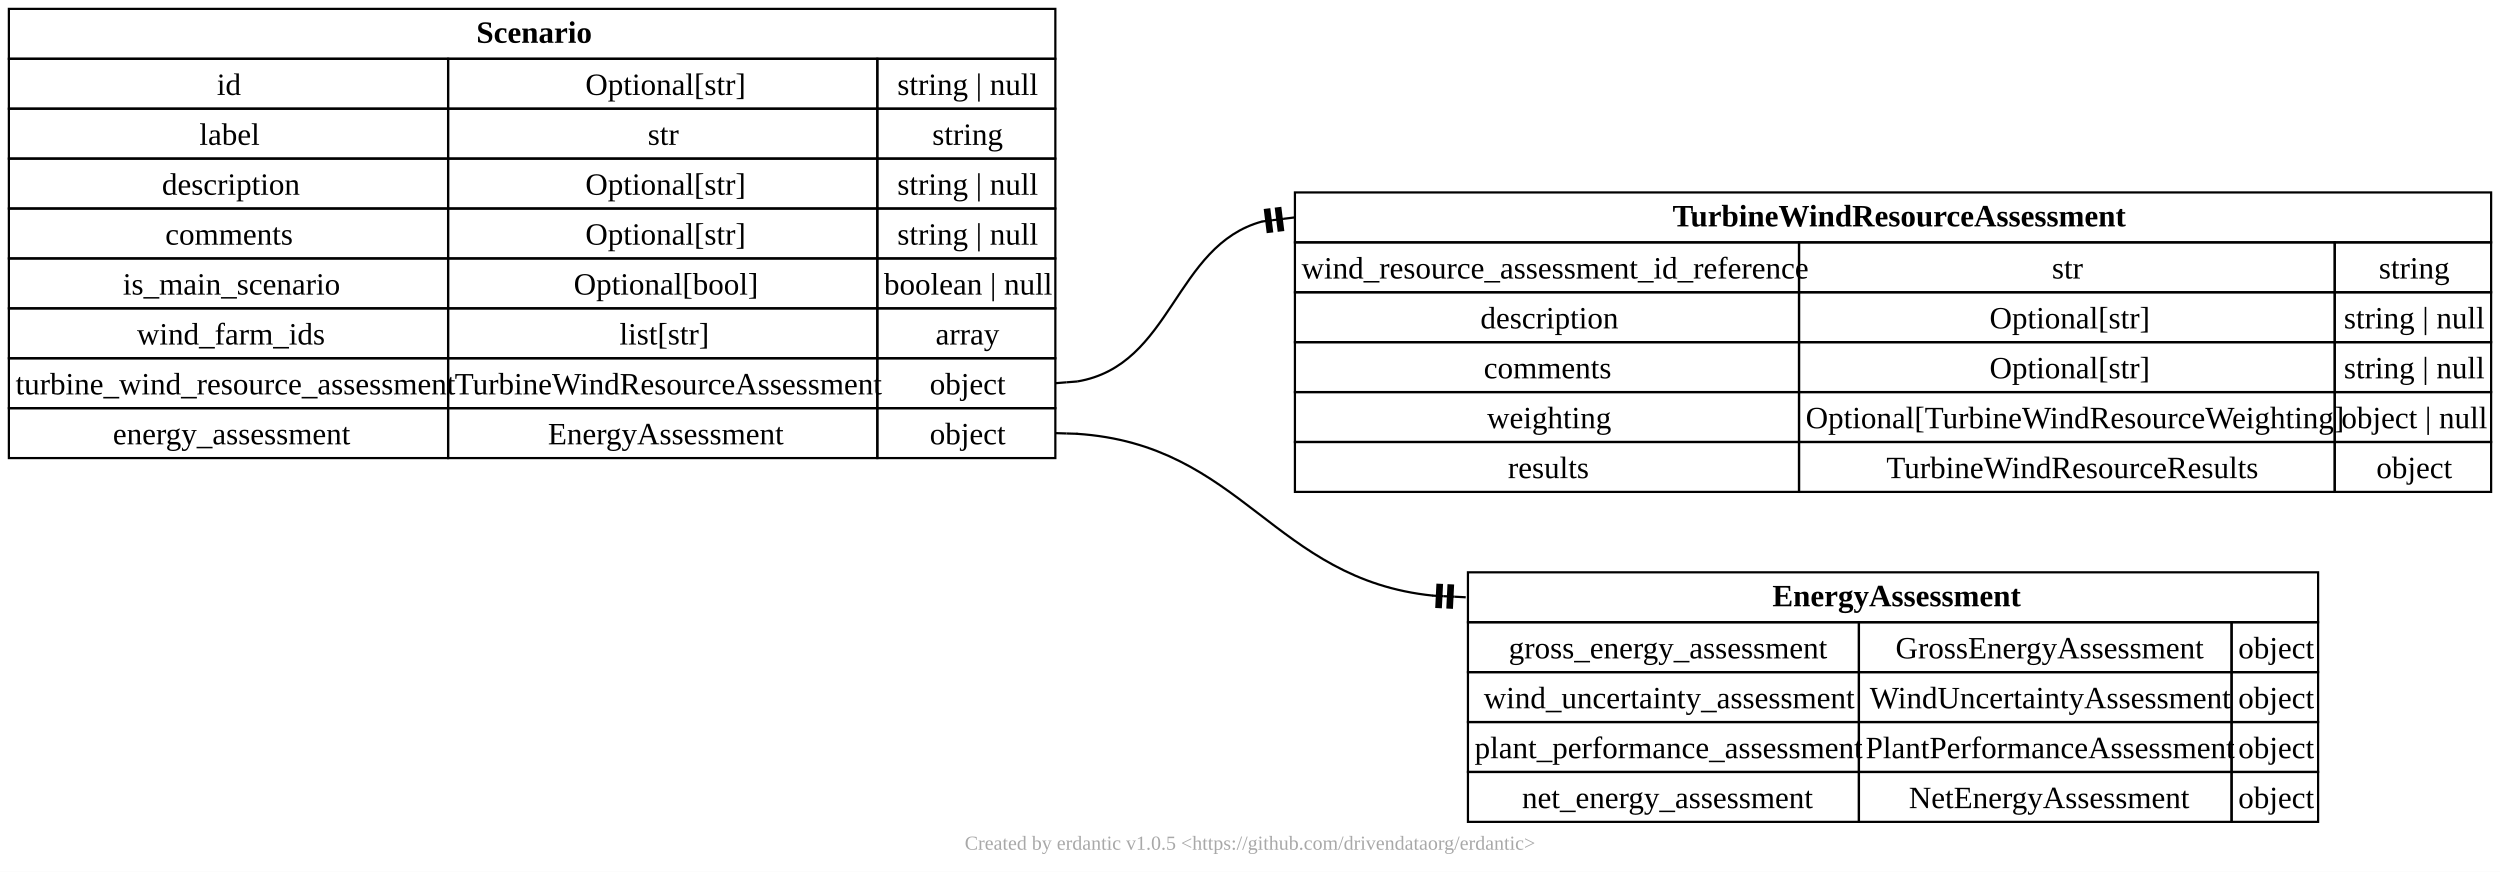
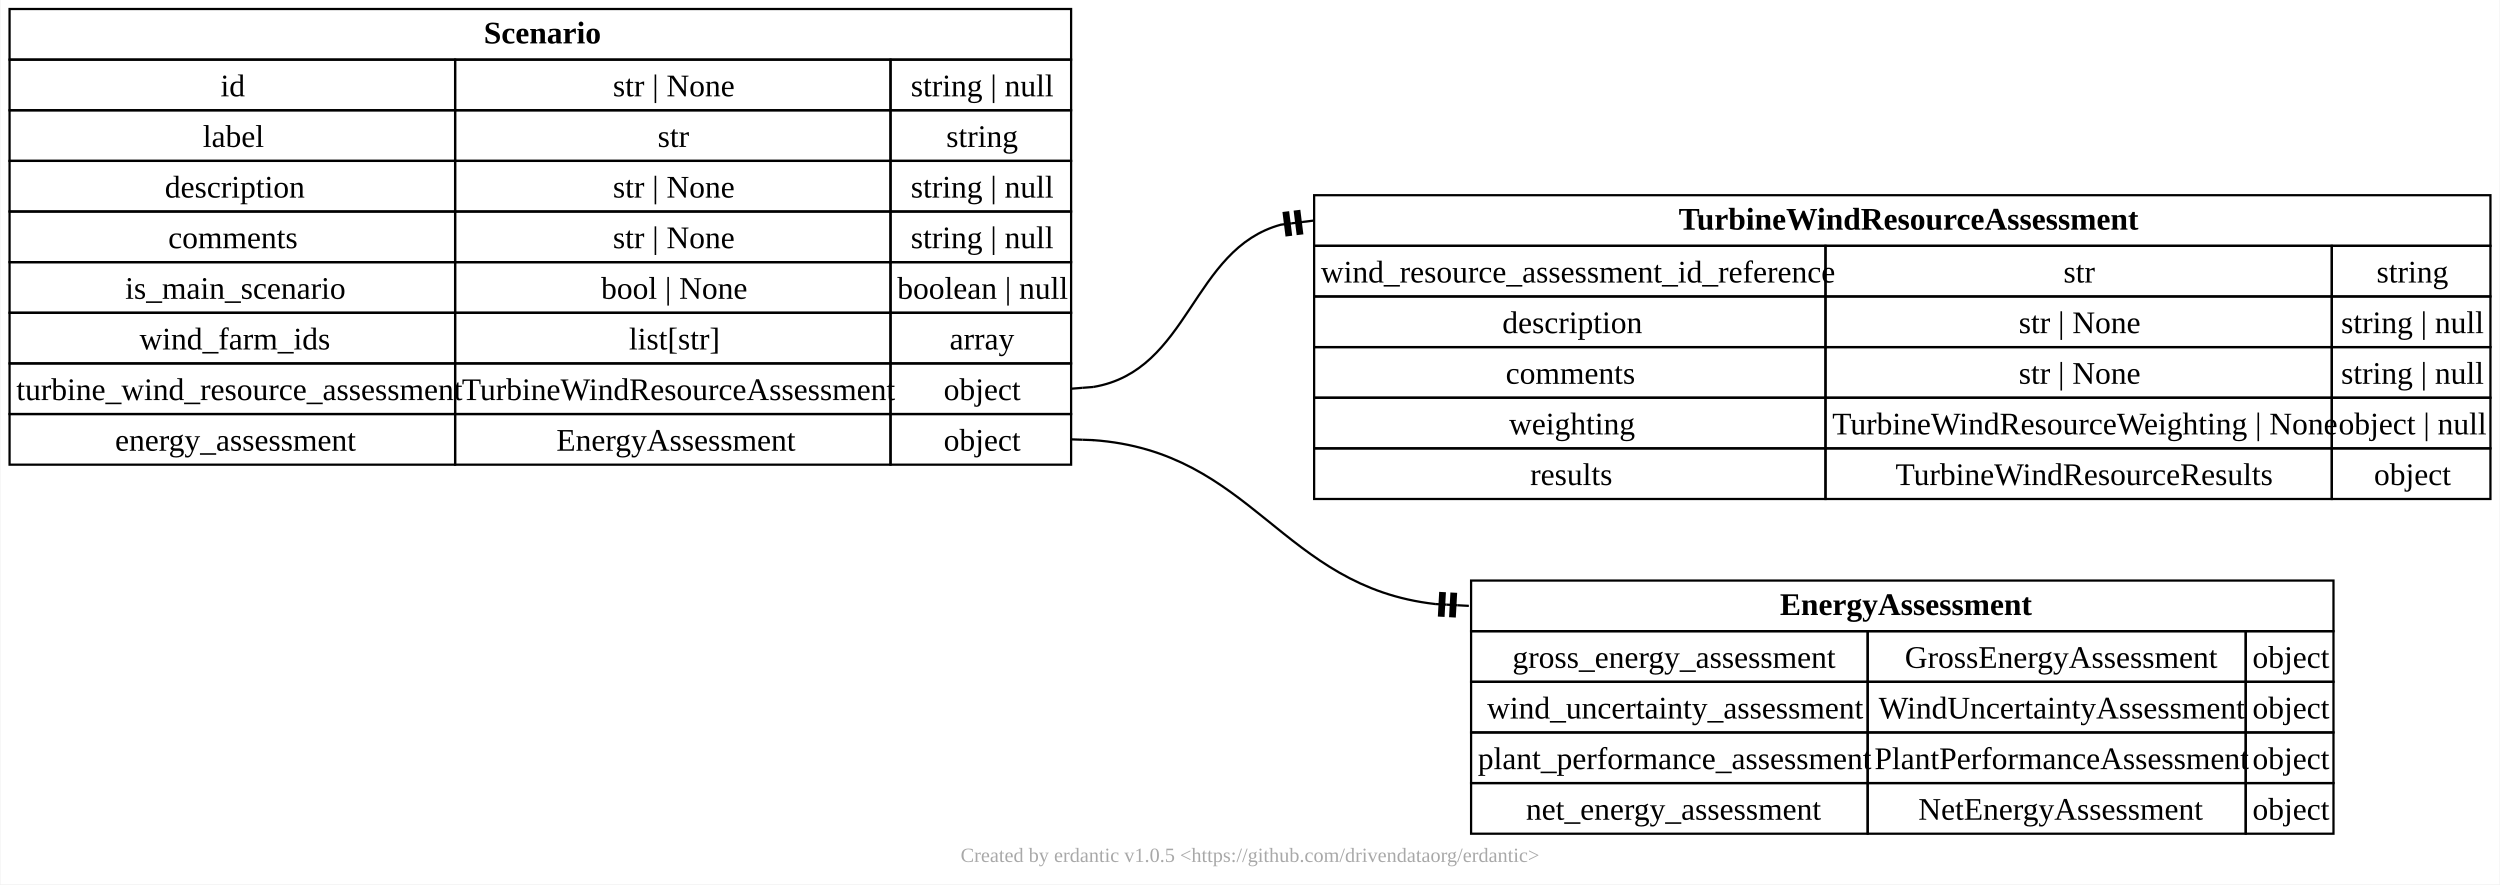
- <svg xmlns="http://www.w3.org/2000/svg" xmlns:xlink="http://www.w3.org/1999/xlink" width="1127pt" height="393pt" viewBox="0.00 0.00 1127.00 393.00">
+ <svg xmlns="http://www.w3.org/2000/svg" xmlns:xlink="http://www.w3.org/1999/xlink" width="1111pt" height="393pt" viewBox="0.00 0.00 1110.50 393.00">
  <g id="graph0" class="graph" transform="scale(1 1) rotate(0) translate(4 389)">
-     <polygon fill="white" stroke="none" points="-4,4 -4,-389 1123,-389 1123,4 -4,4" />
-     <text text-anchor="middle" x="559.5" y="-5.95" font-family="Times New Roman,Times,Liberation Serif,serif" font-size="9.00" fill="#a8a8a8">Created by erdantic v1.0.5 &lt;https://github.com/drivendataorg/erdantic&gt;</text>
+     <polygon fill="white" stroke="none" points="-4,4 -4,-389 1106.5,-389 1106.5,4 -4,4" />
+     <text text-anchor="middle" x="551.25" y="-5.95" font-family="Times New Roman,Times,Liberation Serif,serif" font-size="9.00" fill="#a8a8a8">Created by erdantic v1.0.5 &lt;https://github.com/drivendataorg/erdantic&gt;</text>
    <g id="node1" class="node">
      <g id="a_node1">
        <a xlink:title="eya_def_tools.data_models.energy_assessment.EnergyAssessment&#10;&#10;Energy assessment details and results.&#10;&#10;Fields:&#10;    gross_energy_assessment: Details and results for the assessment of gross energy yield.&#10;    wind_uncertainty_assessment: Details of the wind related uncertainty assessment.&#10;    plant_performance_assessment: Plant performance loss assessment categories including results.&#10;    net_energy_assessment: Details and results for the assessment of net energy yield.&#10;">
-           <polygon fill="none" stroke="black" points="657.75,-108.5 657.75,-131 1041,-131 1041,-108.5 657.75,-108.5" />
-           <text text-anchor="start" x="795" y="-115.7" font-family="Times New Roman,Times,Liberation Serif,serif" font-weight="bold" font-size="14.00">EnergyAssessment</text>
-           <polygon fill="none" stroke="black" points="657.75,-86 657.75,-108.5 834,-108.5 834,-86 657.75,-86" />
-           <text text-anchor="start" x="676.12" y="-92.2" font-family="Times New Roman,Times,Liberation Serif,serif" font-size="14.00">gross_energy_assessment</text>
-           <polygon fill="none" stroke="black" points="834,-86 834,-108.5 1002,-108.5 1002,-86 834,-86" />
-           <text text-anchor="start" x="850.5" y="-92.2" font-family="Times New Roman,Times,Liberation Serif,serif" font-size="14.00">GrossEnergyAssessment</text>
-           <polygon fill="none" stroke="black" points="1002,-86 1002,-108.5 1041,-108.5 1041,-86 1002,-86" />
-           <text text-anchor="start" x="1005" y="-92.2" font-family="Times New Roman,Times,Liberation Serif,serif" font-size="14.00">object</text>
-           <polygon fill="none" stroke="black" points="657.75,-63.5 657.75,-86 834,-86 834,-63.5 657.75,-63.5" />
-           <text text-anchor="start" x="664.88" y="-69.7" font-family="Times New Roman,Times,Liberation Serif,serif" font-size="14.00">wind_uncertainty_assessment</text>
-           <polygon fill="none" stroke="black" points="834,-63.5 834,-86 1002,-86 1002,-63.5 834,-63.5" />
-           <text text-anchor="start" x="838.88" y="-69.7" font-family="Times New Roman,Times,Liberation Serif,serif" font-size="14.00">WindUncertaintyAssessment</text>
-           <polygon fill="none" stroke="black" points="1002,-63.5 1002,-86 1041,-86 1041,-63.5 1002,-63.5" />
-           <text text-anchor="start" x="1005" y="-69.7" font-family="Times New Roman,Times,Liberation Serif,serif" font-size="14.00">object</text>
-           <polygon fill="none" stroke="black" points="657.75,-41 657.75,-63.5 834,-63.5 834,-41 657.75,-41" />
-           <text text-anchor="start" x="660.75" y="-47.2" font-family="Times New Roman,Times,Liberation Serif,serif" font-size="14.00">plant_performance_assessment</text>
-           <polygon fill="none" stroke="black" points="834,-41 834,-63.5 1002,-63.5 1002,-41 834,-41" />
-           <text text-anchor="start" x="837" y="-47.2" font-family="Times New Roman,Times,Liberation Serif,serif" font-size="14.00">PlantPerformanceAssessment</text>
-           <polygon fill="none" stroke="black" points="1002,-41 1002,-63.5 1041,-63.5 1041,-41 1002,-41" />
-           <text text-anchor="start" x="1005" y="-47.2" font-family="Times New Roman,Times,Liberation Serif,serif" font-size="14.00">object</text>
-           <polygon fill="none" stroke="black" points="657.75,-18.5 657.75,-41 834,-41 834,-18.5 657.75,-18.5" />
-           <text text-anchor="start" x="682.12" y="-24.7" font-family="Times New Roman,Times,Liberation Serif,serif" font-size="14.00">net_energy_assessment</text>
-           <polygon fill="none" stroke="black" points="834,-18.5 834,-41 1002,-41 1002,-18.5 834,-18.5" />
-           <text text-anchor="start" x="856.5" y="-24.7" font-family="Times New Roman,Times,Liberation Serif,serif" font-size="14.00">NetEnergyAssessment</text>
-           <polygon fill="none" stroke="black" points="1002,-18.5 1002,-41 1041,-41 1041,-18.5 1002,-18.5" />
-           <text text-anchor="start" x="1005" y="-24.7" font-family="Times New Roman,Times,Liberation Serif,serif" font-size="14.00">object</text>
+           <polygon fill="none" stroke="black" points="649.5,-108.5 649.5,-131 1032.75,-131 1032.75,-108.5 649.5,-108.5" />
+           <text text-anchor="start" x="786.75" y="-115.7" font-family="Times New Roman,Times,Liberation Serif,serif" font-weight="bold" font-size="14.00">EnergyAssessment</text>
+           <polygon fill="none" stroke="black" points="649.5,-86 649.5,-108.5 825.75,-108.5 825.75,-86 649.5,-86" />
+           <text text-anchor="start" x="667.88" y="-92.2" font-family="Times New Roman,Times,Liberation Serif,serif" font-size="14.00">gross_energy_assessment</text>
+           <polygon fill="none" stroke="black" points="825.75,-86 825.75,-108.5 993.75,-108.5 993.75,-86 825.75,-86" />
+           <text text-anchor="start" x="842.25" y="-92.2" font-family="Times New Roman,Times,Liberation Serif,serif" font-size="14.00">GrossEnergyAssessment</text>
+           <polygon fill="none" stroke="black" points="993.75,-86 993.75,-108.5 1032.75,-108.5 1032.75,-86 993.75,-86" />
+           <text text-anchor="start" x="996.75" y="-92.2" font-family="Times New Roman,Times,Liberation Serif,serif" font-size="14.00">object</text>
+           <polygon fill="none" stroke="black" points="649.5,-63.5 649.5,-86 825.75,-86 825.75,-63.5 649.5,-63.5" />
+           <text text-anchor="start" x="656.62" y="-69.7" font-family="Times New Roman,Times,Liberation Serif,serif" font-size="14.00">wind_uncertainty_assessment</text>
+           <polygon fill="none" stroke="black" points="825.75,-63.5 825.75,-86 993.75,-86 993.75,-63.5 825.75,-63.5" />
+           <text text-anchor="start" x="830.62" y="-69.7" font-family="Times New Roman,Times,Liberation Serif,serif" font-size="14.00">WindUncertaintyAssessment</text>
+           <polygon fill="none" stroke="black" points="993.75,-63.5 993.75,-86 1032.75,-86 1032.75,-63.5 993.75,-63.5" />
+           <text text-anchor="start" x="996.75" y="-69.7" font-family="Times New Roman,Times,Liberation Serif,serif" font-size="14.00">object</text>
+           <polygon fill="none" stroke="black" points="649.5,-41 649.5,-63.5 825.75,-63.5 825.75,-41 649.5,-41" />
+           <text text-anchor="start" x="652.5" y="-47.2" font-family="Times New Roman,Times,Liberation Serif,serif" font-size="14.00">plant_performance_assessment</text>
+           <polygon fill="none" stroke="black" points="825.75,-41 825.75,-63.5 993.75,-63.5 993.75,-41 825.75,-41" />
+           <text text-anchor="start" x="828.75" y="-47.2" font-family="Times New Roman,Times,Liberation Serif,serif" font-size="14.00">PlantPerformanceAssessment</text>
+           <polygon fill="none" stroke="black" points="993.75,-41 993.75,-63.5 1032.75,-63.5 1032.75,-41 993.75,-41" />
+           <text text-anchor="start" x="996.75" y="-47.2" font-family="Times New Roman,Times,Liberation Serif,serif" font-size="14.00">object</text>
+           <polygon fill="none" stroke="black" points="649.5,-18.5 649.5,-41 825.75,-41 825.75,-18.5 649.5,-18.5" />
+           <text text-anchor="start" x="673.88" y="-24.7" font-family="Times New Roman,Times,Liberation Serif,serif" font-size="14.00">net_energy_assessment</text>
+           <polygon fill="none" stroke="black" points="825.75,-18.5 825.75,-41 993.75,-41 993.75,-18.5 825.75,-18.5" />
+           <text text-anchor="start" x="848.25" y="-24.7" font-family="Times New Roman,Times,Liberation Serif,serif" font-size="14.00">NetEnergyAssessment</text>
+           <polygon fill="none" stroke="black" points="993.75,-18.5 993.75,-41 1032.75,-41 1032.75,-18.5 993.75,-18.5" />
+           <text text-anchor="start" x="996.75" y="-24.7" font-family="Times New Roman,Times,Liberation Serif,serif" font-size="14.00">object</text>
        </a>
      </g>
    </g>
    <g id="node2" class="node">
      <g id="a_node2">
        <a xlink:title="eya_def_tools.data_models.scenario.Scenario&#10;&#10;Single unique energy yield assessment scenario.&#10;&#10;Fields:&#10;    id: Optional unique identifier of the scenario, which should not be empty if the field is included. Default is None.&#10;    label: Label of the scenario.&#10;    description: Optional description of the scenario, which should not be empty if the field is included. Default is None.&#10;    comments: Optional comments on the scenario, which should not be empty if the field is included. Default is None.&#10;    is_main_scenario: Optional flag to specify whether or not it is the main scenario in the report. Default is None.&#10;    wind_farm_ids: List of the IDs for all wind farms included in the scenario. Each ID refers to a wind farm configuration data object within the 'wind_farms' section of the top-level of the EYA DEF document. Only wind farms for which turbine interaction effects are modelled shall be included.&#10;    turbine_wind_resource_assessment: Wind resource assessment at the turbine locations.&#10;    energy_assessment: Energy assessment details and results, including gross energy, plant performance, net energy and uncertainties.&#10;">
          <polygon fill="none" stroke="black" points="0,-362.5 0,-385 471.75,-385 471.75,-362.5 0,-362.5" />
          <text text-anchor="start" x="210.75" y="-369.7" font-family="Times New Roman,Times,Liberation Serif,serif" font-weight="bold" font-size="14.00">Scenario</text>
          <polygon fill="none" stroke="black" points="0,-340 0,-362.5 198,-362.5 198,-340 0,-340" />
          <text text-anchor="start" x="93.75" y="-346.2" font-family="Times New Roman,Times,Liberation Serif,serif" font-size="14.00">id</text>
          <polygon fill="none" stroke="black" points="198,-340 198,-362.5 391.5,-362.5 391.5,-340 198,-340" />
-           <text text-anchor="start" x="259.88" y="-346.2" font-family="Times New Roman,Times,Liberation Serif,serif" font-size="14.00">Optional[str]</text>
+           <text text-anchor="start" x="268.12" y="-346.2" font-family="Times New Roman,Times,Liberation Serif,serif" font-size="14.00">str | None</text>
          <polygon fill="none" stroke="black" points="391.5,-340 391.5,-362.5 471.75,-362.5 471.75,-340 391.5,-340" />
          <text text-anchor="start" x="400.5" y="-346.2" font-family="Times New Roman,Times,Liberation Serif,serif" font-size="14.00">string | null</text>
          <polygon fill="none" stroke="black" points="0,-317.5 0,-340 198,-340 198,-317.5 0,-317.5" />
          <text text-anchor="start" x="85.88" y="-323.7" font-family="Times New Roman,Times,Liberation Serif,serif" font-size="14.00">label</text>
          <polygon fill="none" stroke="black" points="198,-317.5 198,-340 391.5,-340 391.5,-317.5 198,-317.5" />
          <text text-anchor="start" x="288" y="-323.7" font-family="Times New Roman,Times,Liberation Serif,serif" font-size="14.00">str</text>
          <polygon fill="none" stroke="black" points="391.5,-317.5 391.5,-340 471.75,-340 471.75,-317.5 391.5,-317.5" />
          <text text-anchor="start" x="416.25" y="-323.7" font-family="Times New Roman,Times,Liberation Serif,serif" font-size="14.00">string</text>
          <polygon fill="none" stroke="black" points="0,-295 0,-317.5 198,-317.5 198,-295 0,-295" />
          <text text-anchor="start" x="69" y="-301.2" font-family="Times New Roman,Times,Liberation Serif,serif" font-size="14.00">description</text>
          <polygon fill="none" stroke="black" points="198,-295 198,-317.5 391.5,-317.5 391.5,-295 198,-295" />
-           <text text-anchor="start" x="259.88" y="-301.2" font-family="Times New Roman,Times,Liberation Serif,serif" font-size="14.00">Optional[str]</text>
+           <text text-anchor="start" x="268.12" y="-301.2" font-family="Times New Roman,Times,Liberation Serif,serif" font-size="14.00">str | None</text>
          <polygon fill="none" stroke="black" points="391.5,-295 391.5,-317.5 471.75,-317.5 471.75,-295 391.5,-295" />
          <text text-anchor="start" x="400.5" y="-301.2" font-family="Times New Roman,Times,Liberation Serif,serif" font-size="14.00">string | null</text>
          <polygon fill="none" stroke="black" points="0,-272.5 0,-295 198,-295 198,-272.5 0,-272.5" />
          <text text-anchor="start" x="70.5" y="-278.7" font-family="Times New Roman,Times,Liberation Serif,serif" font-size="14.00">comments</text>
          <polygon fill="none" stroke="black" points="198,-272.5 198,-295 391.5,-295 391.5,-272.5 198,-272.5" />
-           <text text-anchor="start" x="259.88" y="-278.7" font-family="Times New Roman,Times,Liberation Serif,serif" font-size="14.00">Optional[str]</text>
+           <text text-anchor="start" x="268.12" y="-278.7" font-family="Times New Roman,Times,Liberation Serif,serif" font-size="14.00">str | None</text>
          <polygon fill="none" stroke="black" points="391.5,-272.5 391.5,-295 471.75,-295 471.75,-272.5 391.5,-272.5" />
          <text text-anchor="start" x="400.5" y="-278.7" font-family="Times New Roman,Times,Liberation Serif,serif" font-size="14.00">string | null</text>
          <polygon fill="none" stroke="black" points="0,-250 0,-272.5 198,-272.5 198,-250 0,-250" />
          <text text-anchor="start" x="51.38" y="-256.2" font-family="Times New Roman,Times,Liberation Serif,serif" font-size="14.00">is_main_scenario</text>
          <polygon fill="none" stroke="black" points="198,-250 198,-272.5 391.5,-272.5 391.5,-250 198,-250" />
-           <text text-anchor="start" x="254.62" y="-256.2" font-family="Times New Roman,Times,Liberation Serif,serif" font-size="14.00">Optional[bool]</text>
+           <text text-anchor="start" x="262.88" y="-256.2" font-family="Times New Roman,Times,Liberation Serif,serif" font-size="14.00">bool | None</text>
          <polygon fill="none" stroke="black" points="391.5,-250 391.5,-272.5 471.75,-272.5 471.75,-250 391.5,-250" />
          <text text-anchor="start" x="394.5" y="-256.2" font-family="Times New Roman,Times,Liberation Serif,serif" font-size="14.00">boolean | null</text>
          <polygon fill="none" stroke="black" points="0,-227.5 0,-250 198,-250 198,-227.5 0,-227.5" />
          <text text-anchor="start" x="57.75" y="-233.7" font-family="Times New Roman,Times,Liberation Serif,serif" font-size="14.00">wind_farm_ids</text>
          <polygon fill="none" stroke="black" points="198,-227.5 198,-250 391.5,-250 391.5,-227.5 198,-227.5" />
          <text text-anchor="start" x="275.25" y="-233.7" font-family="Times New Roman,Times,Liberation Serif,serif" font-size="14.00">list[str]</text>
          <polygon fill="none" stroke="black" points="391.5,-227.5 391.5,-250 471.75,-250 471.75,-227.5 391.5,-227.5" />
          <text text-anchor="start" x="417.75" y="-233.7" font-family="Times New Roman,Times,Liberation Serif,serif" font-size="14.00">array</text>
          <polygon fill="none" stroke="black" points="0,-205 0,-227.5 198,-227.5 198,-205 0,-205" />
          <text text-anchor="start" x="3" y="-211.2" font-family="Times New Roman,Times,Liberation Serif,serif" font-size="14.00">turbine_wind_resource_assessment</text>
          <polygon fill="none" stroke="black" points="198,-205 198,-227.5 391.5,-227.5 391.5,-205 198,-205" />
          <text text-anchor="start" x="201" y="-211.2" font-family="Times New Roman,Times,Liberation Serif,serif" font-size="14.00">TurbineWindResourceAssessment</text>
          <polygon fill="none" stroke="black" points="391.5,-205 391.5,-227.5 471.75,-227.5 471.75,-205 391.5,-205" />
          <text text-anchor="start" x="415.12" y="-211.2" font-family="Times New Roman,Times,Liberation Serif,serif" font-size="14.00">object</text>
          <polygon fill="none" stroke="black" points="0,-182.5 0,-205 198,-205 198,-182.5 0,-182.5" />
          <text text-anchor="start" x="46.88" y="-188.7" font-family="Times New Roman,Times,Liberation Serif,serif" font-size="14.00">energy_assessment</text>
          <polygon fill="none" stroke="black" points="198,-182.5 198,-205 391.5,-205 391.5,-182.5 198,-182.5" />
          <text text-anchor="start" x="243" y="-188.7" font-family="Times New Roman,Times,Liberation Serif,serif" font-size="14.00">EnergyAssessment</text>
          <polygon fill="none" stroke="black" points="391.5,-182.5 391.5,-205 471.75,-205 471.75,-182.5 391.5,-182.5" />
          <text text-anchor="start" x="415.12" y="-188.7" font-family="Times New Roman,Times,Liberation Serif,serif" font-size="14.00">object</text>
        </a>
      </g>
    </g>
    <g id="edge1" class="edge">
-       <path fill="none" stroke="black" d="M481.28,-193.45C556.18,-188.67 569.96,-127.83 642.05,-120.48" />
-       <polyline fill="none" stroke="black" points="471.75,-193.75 476.75,-193.59" />
-       <polyline fill="none" stroke="black" points="476.75,-193.59 481.75,-193.44" />
-       <polyline fill="none" stroke="black" points="656.75,-119.75 651.76,-120" />
-       <polygon fill="black" stroke="black" points="650.51,-115.05 651,-125.04 649.01,-125.14 648.51,-115.15 650.51,-115.05" />
-       <polyline fill="none" stroke="black" points="651.76,-120 646.76,-120.24" />
-       <polygon fill="black" stroke="black" points="645.52,-115.3 646.01,-125.29 644.01,-125.38 643.52,-115.4 645.52,-115.3" />
-       <polyline fill="none" stroke="black" points="646.76,-120.24 641.77,-120.49" />
+       <path fill="none" stroke="black" d="M481.38,-193.42C552.63,-188.43 565.21,-128.3 633.54,-120.57" />
+       <polyline fill="none" stroke="black" points="471.75,-193.75 476.75,-193.58" />
+       <polyline fill="none" stroke="black" points="476.75,-193.58 481.74,-193.41" />
+       <polyline fill="none" stroke="black" points="648.5,-119.75 643.51,-120.02" />
+       <polygon fill="black" stroke="black" points="642.24,-115.08 642.78,-125.07 640.78,-125.18 640.24,-115.19 642.24,-115.08" />
+       <polyline fill="none" stroke="black" points="643.51,-120.02 638.51,-120.3" />
+       <polygon fill="black" stroke="black" points="637.24,-115.36 637.79,-125.34 635.79,-125.45 635.25,-115.47 637.24,-115.36" />
+       <polyline fill="none" stroke="black" points="638.51,-120.3 633.52,-120.57" />
    </g>
    <g id="node3" class="node">
      <g id="a_node3">
        <a xlink:title="eya_def_tools.data_models.wind_resource.TurbineWindResourceAssessment&#10;&#10;Wind resource assessment at the turbine locations.&#10;&#10;Fields:&#10;    wind_resource_assessment_id_reference: The ID of the wind resource assessment on which the turbine wind resource assessment is based. This must refer to an ID of a wind resource assessment included at the top level of the EYA DEF. The schema requires that a turbine wind resource assessment is based on only one wind resource assessment.&#10;    description: Optional description of the turbine wind resource assessment, which should not be empty if the field is included. Default is None.&#10;    comments: Optional comments on the turbine wind resource assessment, which should not be empty if the field is included. Default is None.&#10;    weighting: Optional specification of the weighting applied to estimate the wind resource at the turbine location(s),relevant for example when predictions from different measurement stations were weighted individually at each turbine based on representativeness. Default is None.&#10;    results: Results of the wind resource assessment at the turbine location(s).&#10;">
-           <polygon fill="none" stroke="black" points="579.75,-279.75 579.75,-302.25 1119,-302.25 1119,-279.75 579.75,-279.75" />
-           <text text-anchor="start" x="750" y="-286.95" font-family="Times New Roman,Times,Liberation Serif,serif" font-weight="bold" font-size="14.00">TurbineWindResourceAssessment</text>
+           <polygon fill="none" stroke="black" points="579.75,-279.75 579.75,-302.25 1102.5,-302.25 1102.5,-279.75 579.75,-279.75" />
+           <text text-anchor="start" x="741.75" y="-286.95" font-family="Times New Roman,Times,Liberation Serif,serif" font-weight="bold" font-size="14.00">TurbineWindResourceAssessment</text>
          <polygon fill="none" stroke="black" points="579.75,-257.25 579.75,-279.75 807,-279.75 807,-257.25 579.75,-257.25" />
          <text text-anchor="start" x="582.75" y="-263.45" font-family="Times New Roman,Times,Liberation Serif,serif" font-size="14.00">wind_resource_assessment_id_reference</text>
-           <polygon fill="none" stroke="black" points="807,-257.25 807,-279.75 1048.5,-279.75 1048.5,-257.25 807,-257.25" />
-           <text text-anchor="start" x="921" y="-263.45" font-family="Times New Roman,Times,Liberation Serif,serif" font-size="14.00">str</text>
-           <polygon fill="none" stroke="black" points="1048.5,-257.25 1048.5,-279.75 1119,-279.75 1119,-257.25 1048.5,-257.25" />
-           <text text-anchor="start" x="1068.38" y="-263.45" font-family="Times New Roman,Times,Liberation Serif,serif" font-size="14.00">string</text>
+           <polygon fill="none" stroke="black" points="807,-257.25 807,-279.75 1032,-279.75 1032,-257.25 807,-257.25" />
+           <text text-anchor="start" x="912.75" y="-263.45" font-family="Times New Roman,Times,Liberation Serif,serif" font-size="14.00">str</text>
+           <polygon fill="none" stroke="black" points="1032,-257.25 1032,-279.75 1102.5,-279.75 1102.5,-257.25 1032,-257.25" />
+           <text text-anchor="start" x="1051.88" y="-263.45" font-family="Times New Roman,Times,Liberation Serif,serif" font-size="14.00">string</text>
          <polygon fill="none" stroke="black" points="579.75,-234.75 579.75,-257.25 807,-257.25 807,-234.75 579.75,-234.75" />
          <text text-anchor="start" x="663.38" y="-240.95" font-family="Times New Roman,Times,Liberation Serif,serif" font-size="14.00">description</text>
-           <polygon fill="none" stroke="black" points="807,-234.75 807,-257.25 1048.5,-257.25 1048.5,-234.75 807,-234.75" />
-           <text text-anchor="start" x="892.88" y="-240.95" font-family="Times New Roman,Times,Liberation Serif,serif" font-size="14.00">Optional[str]</text>
-           <polygon fill="none" stroke="black" points="1048.5,-234.75 1048.5,-257.25 1119,-257.25 1119,-234.75 1048.5,-234.75" />
-           <text text-anchor="start" x="1052.62" y="-240.95" font-family="Times New Roman,Times,Liberation Serif,serif" font-size="14.00">string | null</text>
+           <polygon fill="none" stroke="black" points="807,-234.75 807,-257.25 1032,-257.25 1032,-234.75 807,-234.75" />
+           <text text-anchor="start" x="892.88" y="-240.95" font-family="Times New Roman,Times,Liberation Serif,serif" font-size="14.00">str | None</text>
+           <polygon fill="none" stroke="black" points="1032,-234.75 1032,-257.25 1102.5,-257.25 1102.5,-234.75 1032,-234.75" />
+           <text text-anchor="start" x="1036.12" y="-240.95" font-family="Times New Roman,Times,Liberation Serif,serif" font-size="14.00">string | null</text>
          <polygon fill="none" stroke="black" points="579.75,-212.25 579.75,-234.75 807,-234.75 807,-212.25 579.75,-212.25" />
          <text text-anchor="start" x="664.88" y="-218.45" font-family="Times New Roman,Times,Liberation Serif,serif" font-size="14.00">comments</text>
-           <polygon fill="none" stroke="black" points="807,-212.25 807,-234.75 1048.5,-234.75 1048.5,-212.25 807,-212.25" />
-           <text text-anchor="start" x="892.88" y="-218.45" font-family="Times New Roman,Times,Liberation Serif,serif" font-size="14.00">Optional[str]</text>
-           <polygon fill="none" stroke="black" points="1048.5,-212.25 1048.5,-234.75 1119,-234.75 1119,-212.25 1048.5,-212.25" />
-           <text text-anchor="start" x="1052.62" y="-218.45" font-family="Times New Roman,Times,Liberation Serif,serif" font-size="14.00">string | null</text>
+           <polygon fill="none" stroke="black" points="807,-212.25 807,-234.75 1032,-234.75 1032,-212.25 807,-212.25" />
+           <text text-anchor="start" x="892.88" y="-218.45" font-family="Times New Roman,Times,Liberation Serif,serif" font-size="14.00">str | None</text>
+           <polygon fill="none" stroke="black" points="1032,-212.25 1032,-234.75 1102.5,-234.75 1102.5,-212.25 1032,-212.25" />
+           <text text-anchor="start" x="1036.12" y="-218.45" font-family="Times New Roman,Times,Liberation Serif,serif" font-size="14.00">string | null</text>
          <polygon fill="none" stroke="black" points="579.75,-189.75 579.75,-212.25 807,-212.25 807,-189.75 579.75,-189.75" />
          <text text-anchor="start" x="666.38" y="-195.95" font-family="Times New Roman,Times,Liberation Serif,serif" font-size="14.00">weighting</text>
-           <polygon fill="none" stroke="black" points="807,-189.75 807,-212.25 1048.5,-212.25 1048.5,-189.75 807,-189.75" />
-           <text text-anchor="start" x="810" y="-195.95" font-family="Times New Roman,Times,Liberation Serif,serif" font-size="14.00">Optional[TurbineWindResourceWeighting]</text>
-           <polygon fill="none" stroke="black" points="1048.5,-189.75 1048.5,-212.25 1119,-212.25 1119,-189.75 1048.5,-189.75" />
-           <text text-anchor="start" x="1051.5" y="-195.95" font-family="Times New Roman,Times,Liberation Serif,serif" font-size="14.00">object | null</text>
+           <polygon fill="none" stroke="black" points="807,-189.75 807,-212.25 1032,-212.25 1032,-189.75 807,-189.75" />
+           <text text-anchor="start" x="810" y="-195.95" font-family="Times New Roman,Times,Liberation Serif,serif" font-size="14.00">TurbineWindResourceWeighting | None</text>
+           <polygon fill="none" stroke="black" points="1032,-189.75 1032,-212.25 1102.5,-212.25 1102.5,-189.75 1032,-189.75" />
+           <text text-anchor="start" x="1035" y="-195.95" font-family="Times New Roman,Times,Liberation Serif,serif" font-size="14.00">object | null</text>
          <polygon fill="none" stroke="black" points="579.75,-167.25 579.75,-189.75 807,-189.75 807,-167.25 579.75,-167.25" />
          <text text-anchor="start" x="675.75" y="-173.45" font-family="Times New Roman,Times,Liberation Serif,serif" font-size="14.00">results</text>
-           <polygon fill="none" stroke="black" points="807,-167.25 807,-189.75 1048.5,-189.75 1048.5,-167.25 807,-167.25" />
-           <text text-anchor="start" x="846.38" y="-173.45" font-family="Times New Roman,Times,Liberation Serif,serif" font-size="14.00">TurbineWindResourceResults</text>
-           <polygon fill="none" stroke="black" points="1048.5,-167.25 1048.5,-189.75 1119,-189.75 1119,-167.25 1048.5,-167.25" />
-           <text text-anchor="start" x="1067.25" y="-173.45" font-family="Times New Roman,Times,Liberation Serif,serif" font-size="14.00">object</text>
+           <polygon fill="none" stroke="black" points="807,-167.25 807,-189.75 1032,-189.75 1032,-167.25 807,-167.25" />
+           <text text-anchor="start" x="838.12" y="-173.45" font-family="Times New Roman,Times,Liberation Serif,serif" font-size="14.00">TurbineWindResourceResults</text>
+           <polygon fill="none" stroke="black" points="1032,-167.25 1032,-189.75 1102.5,-189.75 1102.5,-167.25 1032,-167.25" />
+           <text text-anchor="start" x="1050.75" y="-173.45" font-family="Times New Roman,Times,Liberation Serif,serif" font-size="14.00">object</text>
        </a>
      </g>
    </g>
    <g id="edge2" class="edge">
      <path fill="none" stroke="black" d="M481.64,-217.04C524.56,-224.23 525.27,-278.43 565.02,-289.16" />
      <polyline fill="none" stroke="black" points="471.75,-216.25 476.73,-216.65" />
      <polyline fill="none" stroke="black" points="476.73,-216.65 481.72,-217.04" />
      <polyline fill="none" stroke="black" points="579.75,-291 574.79,-290.38" />
      <polygon fill="black" stroke="black" points="574.42,-285.29 573.18,-295.22 571.19,-294.97 572.43,-285.05 574.42,-285.29" />
      <polyline fill="none" stroke="black" points="574.79,-290.38 569.83,-289.76" />
      <polygon fill="black" stroke="black" points="569.45,-284.67 568.21,-294.6 566.23,-294.35 567.47,-284.43 569.45,-284.67" />
      <polyline fill="none" stroke="black" points="569.83,-289.76 564.87,-289.14" />
    </g>
  </g>
</svg>
